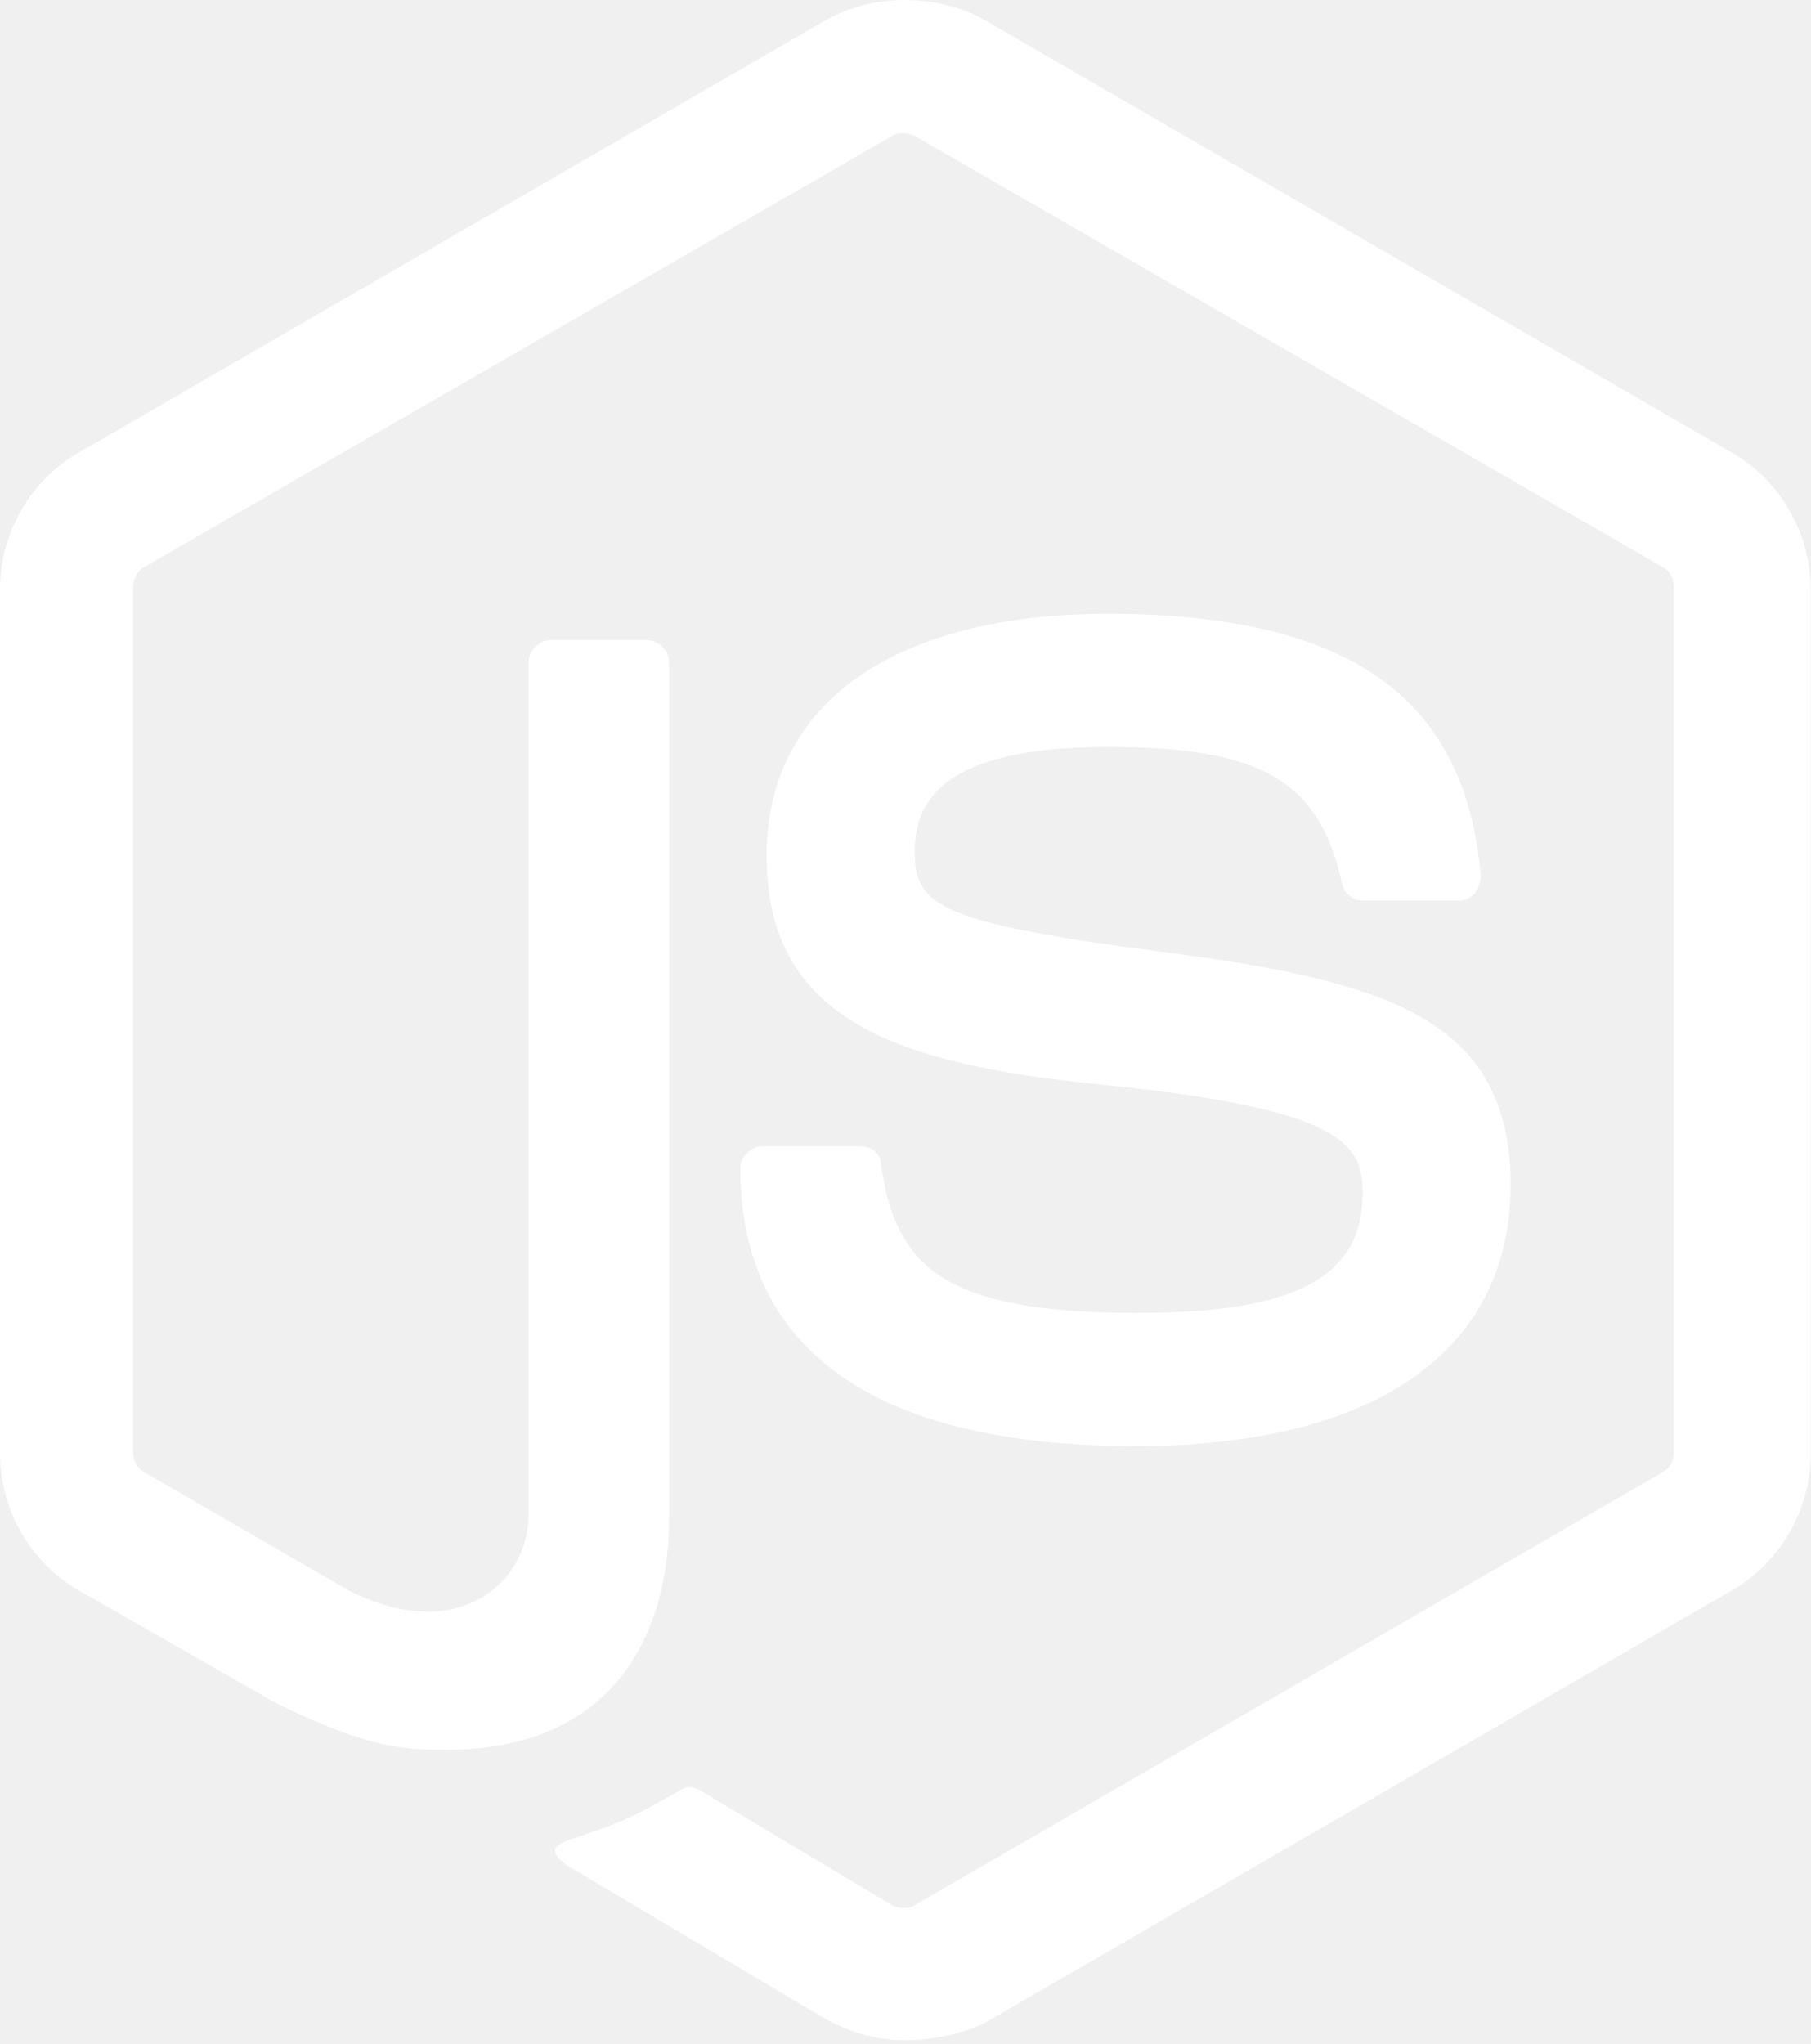
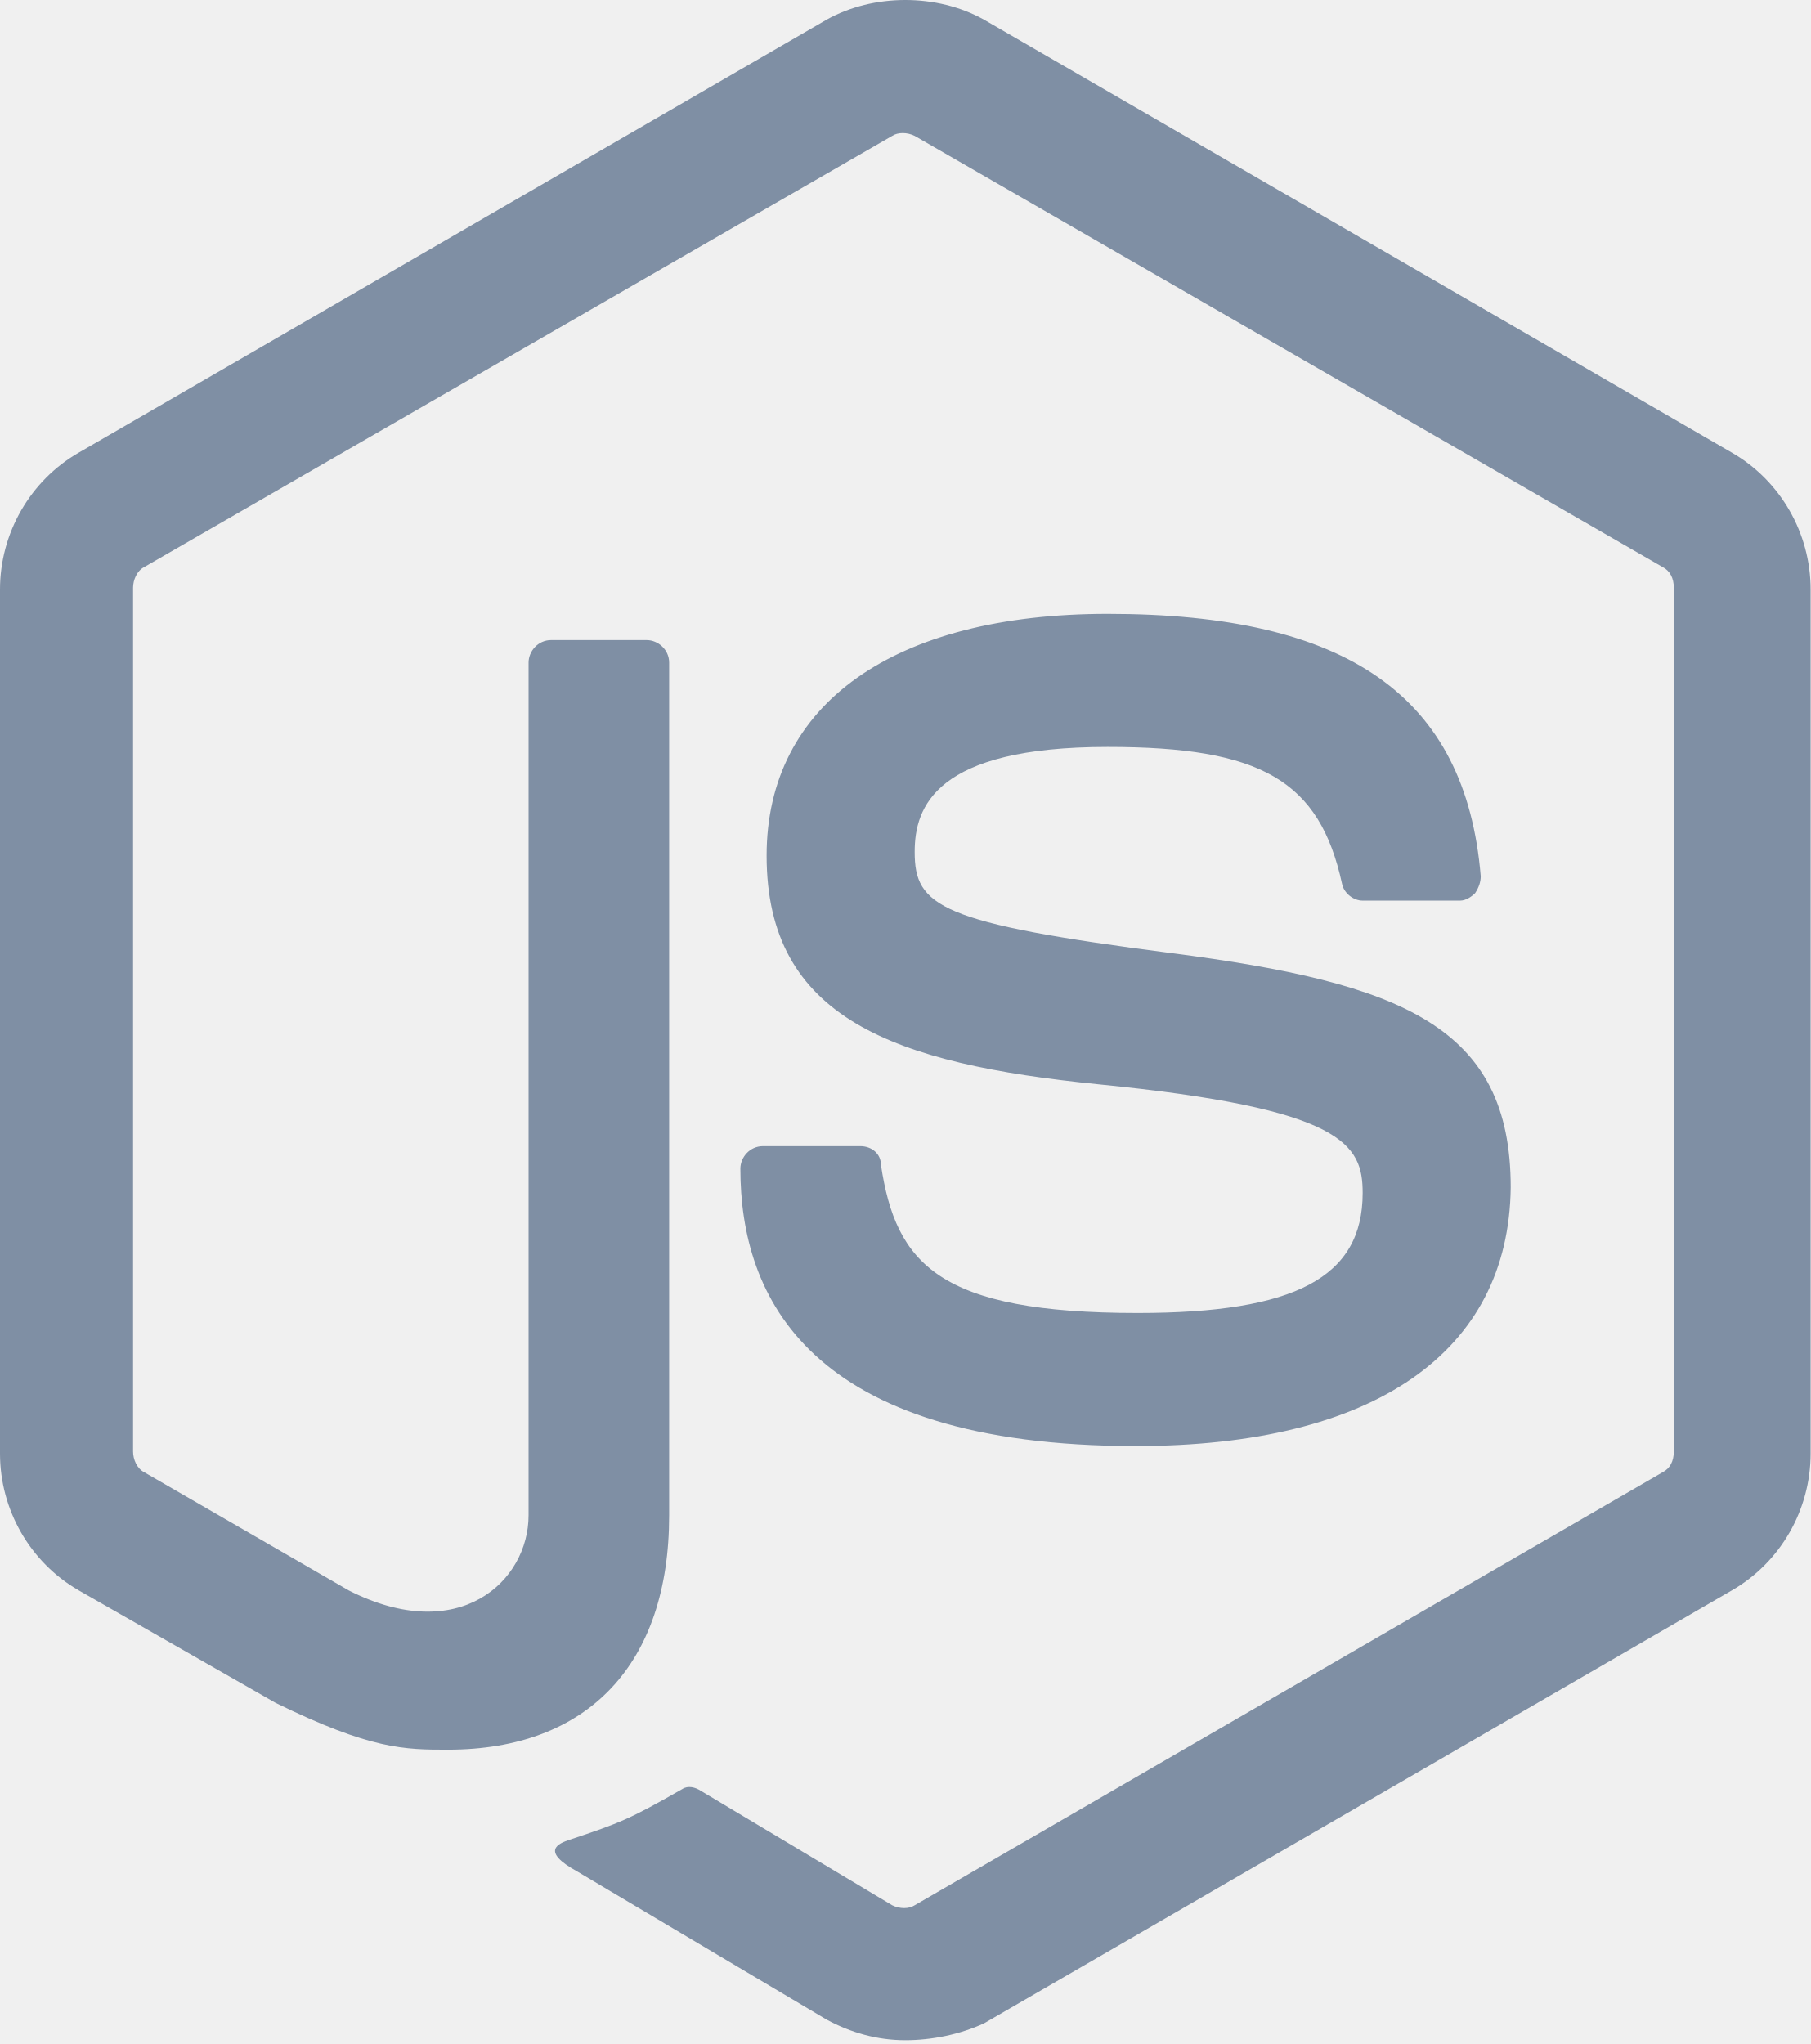
<svg xmlns="http://www.w3.org/2000/svg" width="256px" height="289px" viewBox="0 0 256 289" version="1.1">
  <g id="Page-1" stroke="none" stroke-width="1" fill="none" fill-rule="evenodd">
-     <g fill-rule="nonzero" fill="#FFFFFF">
+     <g fill-rule="nonzero" fill="#7F8FA4">
      <path d="M128,288.464 C124.025,288.464 120.315,287.404 116.87,285.549 L81.623,264.613 C76.323,261.698 78.973,260.638 80.563,260.108 C87.718,257.723 89.043,257.193 96.464,252.952 C97.259,252.422 98.319,252.687 99.114,253.217 L126.145,269.383 C127.205,269.913 128.53,269.913 129.325,269.383 L235.064,208.166 C236.124,207.636 236.654,206.576 236.654,205.251 L236.654,83.081 C236.654,81.756 236.124,80.696 235.064,80.166 L129.325,19.213 C128.265,18.683 126.94,18.683 126.145,19.213 L20.406,80.166 C19.346,80.696 18.816,82.021 18.816,83.081 L18.816,205.251 C18.816,206.311 19.346,207.636 20.406,208.166 L49.292,224.861 C64.928,232.812 74.733,223.536 74.733,214.261 L74.733,93.681 C74.733,92.091 76.058,90.501 77.913,90.501 L91.429,90.501 C93.019,90.501 94.609,91.826 94.609,93.681 L94.609,214.261 C94.609,235.197 83.213,247.387 63.337,247.387 C57.242,247.387 52.472,247.387 38.957,240.762 L11.13,224.861 C4.24,220.886 5.68434189e-14,213.466 5.68434189e-14,205.516 L5.68434189e-14,83.346 C5.68434189e-14,75.395 4.24,67.975 11.13,64 L116.87,2.783 C123.495,-0.928 132.505,-0.928 139.13,2.783 L244.87,64 C251.76,67.975 256,75.395 256,83.346 L256,205.516 C256,213.466 251.76,220.886 244.87,224.861 L139.13,286.079 C135.685,287.669 131.71,288.464 128,288.464 L128,288.464 Z M160.596,204.455 C114.219,204.455 104.679,183.255 104.679,165.234 C104.679,163.644 106.004,162.054 107.859,162.054 L121.64,162.054 C123.23,162.054 124.555,163.114 124.555,164.704 C126.675,178.749 132.77,185.64 160.861,185.64 C183.122,185.64 192.663,180.605 192.663,168.679 C192.663,161.789 190.012,156.754 155.296,153.308 C126.41,150.393 108.389,144.033 108.389,120.977 C108.389,99.511 126.41,86.791 156.621,86.791 C190.542,86.791 207.238,98.451 209.358,123.892 C209.358,124.687 209.093,125.482 208.563,126.277 C208.033,126.807 207.238,127.337 206.443,127.337 L192.663,127.337 C191.337,127.337 190.012,126.277 189.747,124.952 C186.567,110.377 178.352,105.607 156.621,105.607 C132.24,105.607 129.325,114.087 129.325,120.447 C129.325,128.133 132.77,130.518 165.631,134.758 C198.228,138.998 213.598,145.093 213.598,167.884 C213.333,191.205 194.253,204.455 160.596,204.455 L160.596,204.455 Z" id="Shape" />
    </g>
  </g>
</svg>
